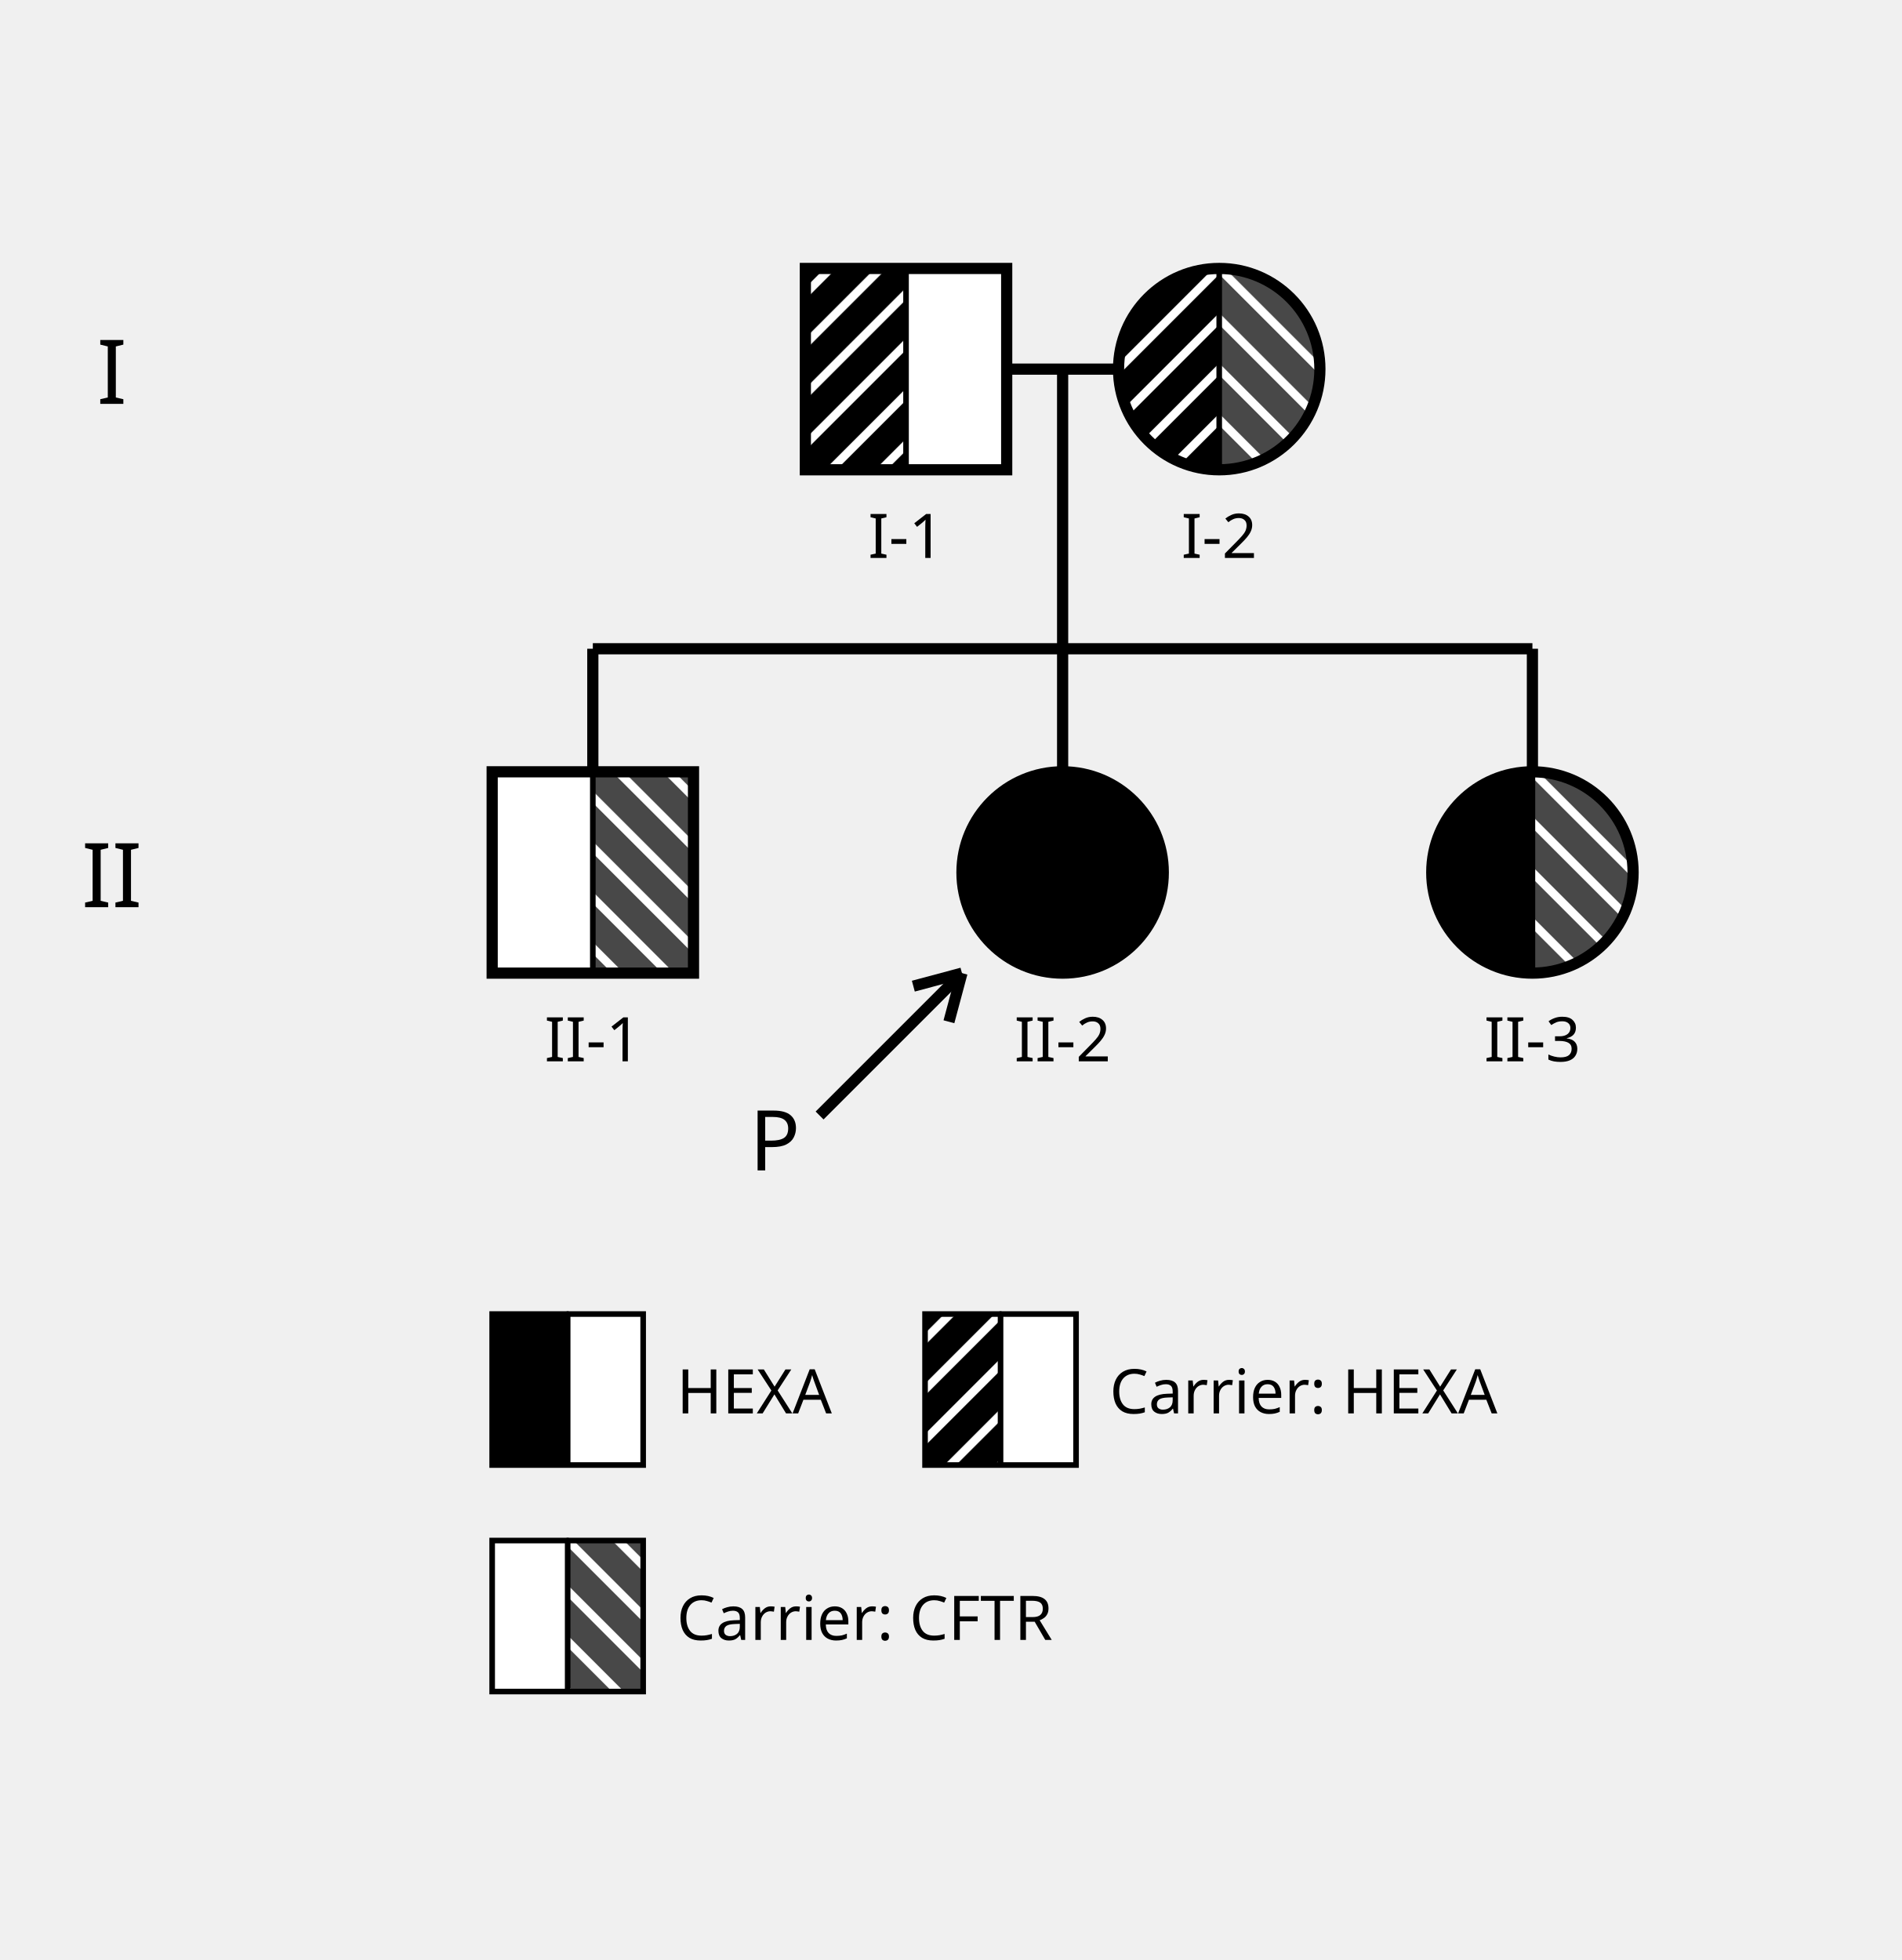
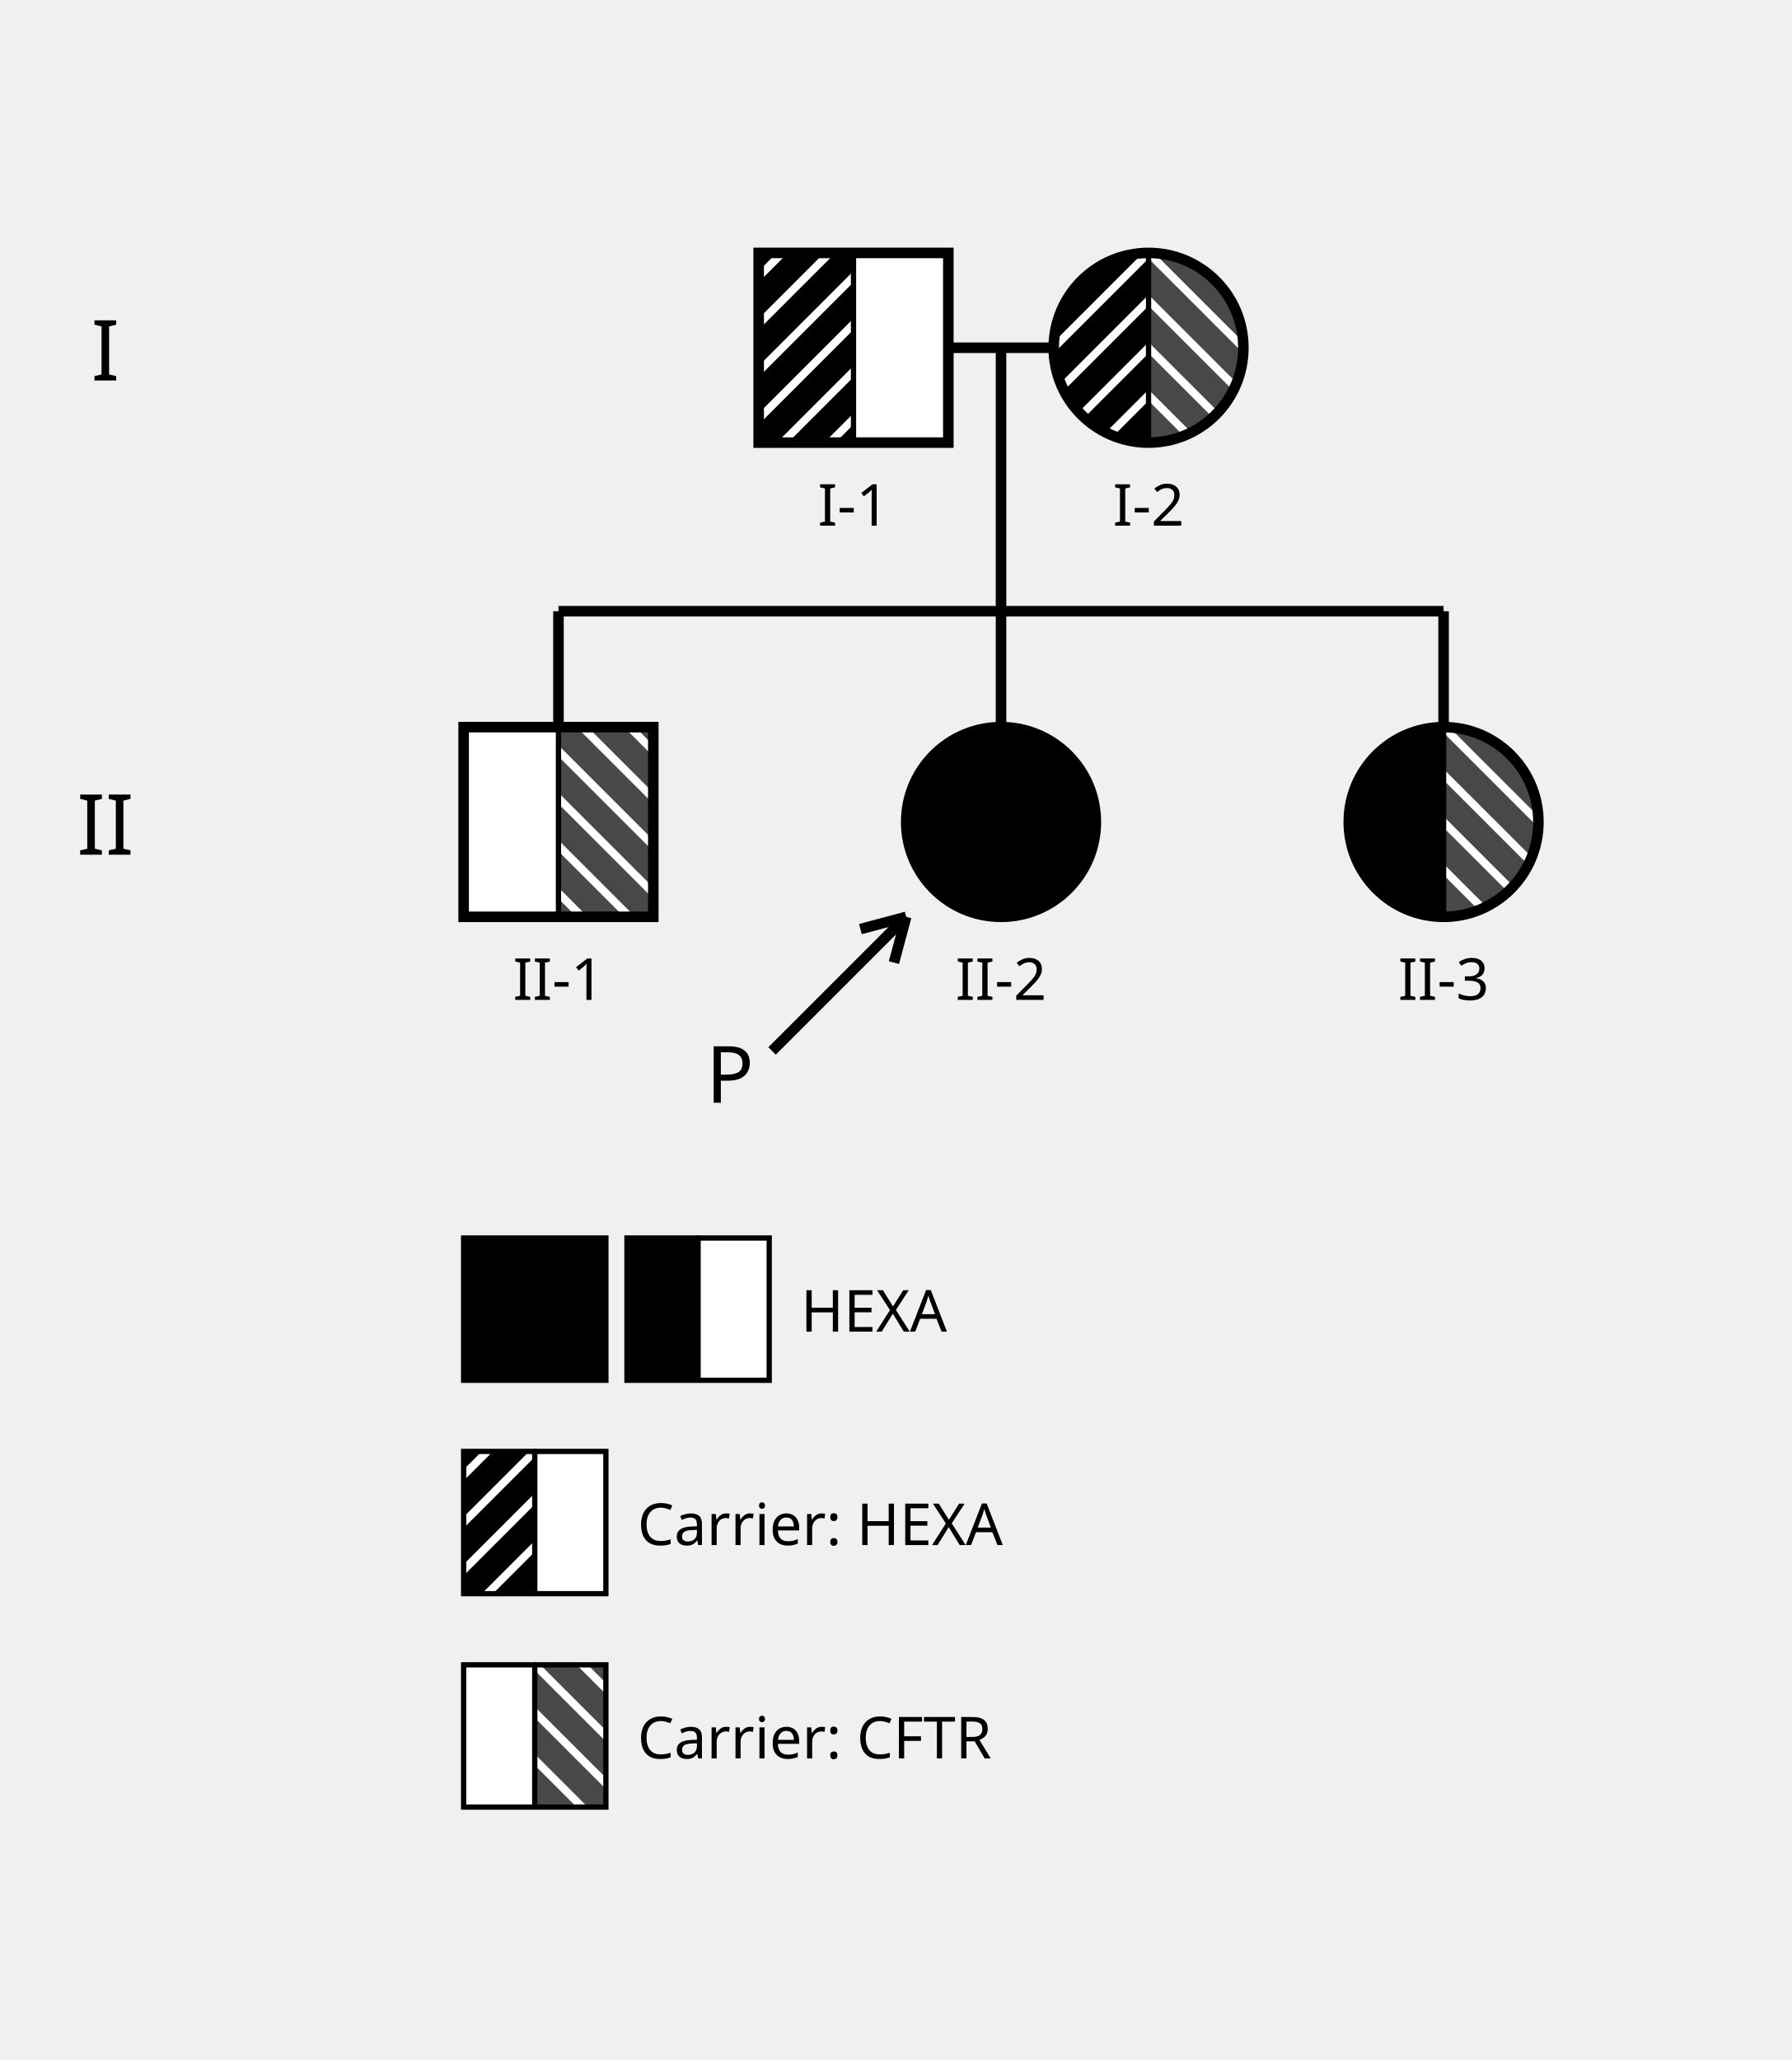
- <svg xmlns="http://www.w3.org/2000/svg" width="340" height="350.456" viewBox="0 0 340 350.456" class="pedigree" data-title="HEXA and CFTR carriers (Bennett 2022 §4.5): two conditions divide in halves" data-conditions="[&quot;HEXA&quot;, &quot;CFTR&quot;]">
+ <svg xmlns="http://www.w3.org/2000/svg" width="340" height="390.956" viewBox="0 0 340 390.956" class="pedigree" data-title="HEXA and CFTR carriers (Bennett 2022 §4.5): two conditions divide in halves" data-conditions="[&quot;HEXA&quot;, &quot;CFTR&quot;]">
  <defs>
    <pattern id="fill-affected-0" class="fill-pattern" data-condition="0" data-status="affected" x="-180" y="-180" width="360" height="360" patternUnits="userSpaceOnUse">
      <rect class="tone" width="360" height="360" fill="#000000" />
    </pattern>
    <pattern id="fill-carrier-0" class="fill-pattern" data-condition="0" data-status="carrier" x="-180" y="-180" width="360" height="360" patternUnits="userSpaceOnUse">
      <rect class="tone" width="360" height="360" fill="#000000" />
      <path class="hatch" d="M0,4.5L4.5,0M0,13.5L13.5,0M0,22.5L22.5,0M0,31.5L31.5,0M0,40.5L40.5,0M0,49.5L49.5,0M0,58.5L58.5,0M0,67.5L67.5,0M0,76.5L76.5,0M0,85.5L85.5,0M0,94.5L94.5,0M0,103.5L103.5,0M0,112.5L112.5,0M0,121.5L121.5,0M0,130.5L130.5,0M0,139.5L139.5,0M0,148.5L148.5,0M0,157.5L157.5,0M0,166.5L166.5,0M0,175.5L175.5,0M0,184.5L184.5,0M0,193.5L193.5,0M0,202.5L202.5,0M0,211.5L211.5,0M0,220.5L220.5,0M0,229.5L229.5,0M0,238.5L238.5,0M0,247.5L247.5,0M0,256.5L256.5,0M0,265.5L265.5,0M0,274.5L274.5,0M0,283.5L283.5,0M0,292.5L292.5,0M0,301.5L301.5,0M0,310.5L310.5,0M0,319.5L319.5,0M0,328.5L328.5,0M0,337.5L337.5,0M0,346.5L346.5,0M0,355.5L355.5,0M4.5,360L360,4.5M13.5,360L360,13.5M22.5,360L360,22.5M31.5,360L360,31.5M40.5,360L360,40.5M49.5,360L360,49.5M58.5,360L360,58.5M67.5,360L360,67.5M76.5,360L360,76.5M85.5,360L360,85.5M94.5,360L360,94.5M103.5,360L360,103.5M112.5,360L360,112.5M121.5,360L360,121.5M130.5,360L360,130.5M139.5,360L360,139.5M148.5,360L360,148.5M157.5,360L360,157.5M166.5,360L360,166.5M175.5,360L360,175.5M184.5,360L360,184.5M193.5,360L360,193.5M202.5,360L360,202.5M211.5,360L360,211.5M220.5,360L360,220.5M229.5,360L360,229.5M238.5,360L360,238.5M247.5,360L360,247.5M256.5,360L360,256.5M265.5,360L360,265.5M274.5,360L360,274.5M283.5,360L360,283.5M292.5,360L360,292.5M301.5,360L360,301.5M310.5,360L360,310.5M319.5,360L360,319.5M328.5,360L360,328.5M337.5,360L360,337.5M346.5,360L360,346.5M355.5,360L360,355.5" fill="none" stroke="#ffffff" stroke-width="1.5" />
    </pattern>
    <pattern id="fill-carrier-1" class="fill-pattern" data-condition="1" data-status="carrier" x="-180" y="-180" width="360" height="360" patternUnits="userSpaceOnUse">
      <rect class="tone" width="360" height="360" fill="#484848" />
      <path class="hatch" d="M0,355.5L4.5,360M0,346.5L13.5,360M0,337.5L22.5,360M0,328.5L31.5,360M0,319.5L40.5,360M0,310.5L49.5,360M0,301.5L58.5,360M0,292.5L67.5,360M0,283.5L76.5,360M0,274.5L85.5,360M0,265.5L94.5,360M0,256.5L103.5,360M0,247.5L112.5,360M0,238.5L121.5,360M0,229.5L130.5,360M0,220.5L139.5,360M0,211.5L148.5,360M0,202.5L157.5,360M0,193.5L166.5,360M0,184.5L175.5,360M0,175.5L184.5,360M0,166.5L193.5,360M0,157.5L202.5,360M0,148.5L211.5,360M0,139.5L220.5,360M0,130.5L229.5,360M0,121.5L238.5,360M0,112.5L247.5,360M0,103.5L256.5,360M0,94.5L265.5,360M0,85.5L274.5,360M0,76.5L283.5,360M0,67.5L292.5,360M0,58.5L301.5,360M0,49.5L310.5,360M0,40.5L319.5,360M0,31.5L328.5,360M0,22.5L337.5,360M0,13.5L346.5,360M0,4.5L355.5,360M4.5,0L360,355.5M13.5,0L360,346.5M22.5,0L360,337.5M31.5,0L360,328.5M40.5,0L360,319.5M49.5,0L360,310.5M58.5,0L360,301.5M67.5,0L360,292.5M76.5,0L360,283.5M85.5,0L360,274.5M94.5,0L360,265.5M103.5,0L360,256.5M112.5,0L360,247.5M121.5,0L360,238.5M130.5,0L360,229.5M139.5,0L360,220.5M148.5,0L360,211.5M157.5,0L360,202.5M166.5,0L360,193.5M175.5,0L360,184.5M184.5,0L360,175.5M193.5,0L360,166.5M202.5,0L360,157.5M211.5,0L360,148.5M220.5,0L360,139.5M229.5,0L360,130.5M238.5,0L360,121.5M247.5,0L360,112.5M256.5,0L360,103.5M265.5,0L360,94.5M274.5,0L360,85.5M283.5,0L360,76.5M292.5,0L360,67.5M301.5,0L360,58.5M310.5,0L360,49.5M319.5,0L360,40.5M328.5,0L360,31.5M337.5,0L360,22.5M346.5,0L360,13.5M355.5,0L360,4.5" fill="none" stroke="#ffffff" stroke-width="1.5" />
    </pattern>
  </defs>
  <g class="generation" data-generation="1">
    <text x="20" y="66" font-family="sans-serif" font-size="16" fill="#000000" text-anchor="middle" dominant-baseline="central">I</text>
  </g>
  <g class="generation" data-generation="2">
    <text x="20" y="156" font-family="sans-serif" font-size="16" fill="#000000" text-anchor="middle" dominant-baseline="central">II</text>
  </g>
  <g class="mating" data-partners="I-1 I-2">
    <line x1="180" y1="66" x2="200" y2="66" stroke="#000000" stroke-width="2" />
    <line class="hit" x1="180" y1="66" x2="200" y2="66" stroke="none" stroke-width="12" pointer-events="stroke" />
  </g>
  <g class="sibship" data-parents="I-1 I-2" data-children="II-1 II-2 II-3">
    <line x1="190" y1="66" x2="190" y2="116" stroke="#000000" stroke-width="2" />
    <line x1="106" y1="116" x2="274" y2="116" stroke="#000000" stroke-width="2" />
    <line x1="106" y1="116" x2="106" y2="138" stroke="#000000" stroke-width="2" />
    <line x1="190" y1="116" x2="190" y2="138" stroke="#000000" stroke-width="2" />
    <line x1="274" y1="116" x2="274" y2="138" stroke="#000000" stroke-width="2" />
  </g>
  <g id="ind-I-1" class="individual carrier" data-position="I-1" data-generation="1" data-index="1" data-gender="man" data-condition-0="carrier">
    <rect class="backing" x="144" y="48" width="36" height="36" fill="#ffffff" />
    <clipPath id="clip-I-1">
      <rect x="-18" y="-18" width="36" height="36" fill="none" />
    </clipPath>
    <rect class="fill" data-condition="0" data-status="carrier" x="-18" y="-18" width="18" height="36" transform="translate(162 66)" fill="url(#fill-carrier-0)" clip-path="url(#clip-I-1)" />
    <path class="divider" d="M162,84L162,66L162,48L162,66" fill="none" stroke="#000000" stroke-width="1" stroke-linejoin="round" />
    <rect class="symbol" x="144" y="48" width="36" height="36" fill="none" stroke="#000000" stroke-width="2" />
    <text class="label" x="162" y="95.5" font-family="sans-serif" font-size="11" fill="#000000" text-anchor="middle" dominant-baseline="central">I-1</text>
    <rect class="hit" x="144" y="48" width="36" height="53" fill="none" pointer-events="all" />
  </g>
  <g id="ind-I-2" class="individual carrier" data-position="I-2" data-generation="1" data-index="2" data-gender="woman" data-condition-0="carrier" data-condition-1="carrier">
    <circle class="backing" cx="218" cy="66" r="18" fill="#ffffff" />
    <clipPath id="clip-I-2">
      <circle cx="-4.5" cy="0" r="18" fill="none" />
    </clipPath>
    <rect class="fill" data-condition="0" data-status="carrier" x="-22.5" y="-18" width="18" height="36" transform="translate(222.5 66)" fill="url(#fill-carrier-0)" clip-path="url(#clip-I-2)" />
    <rect class="fill" data-condition="1" data-status="carrier" x="-4.5" y="-18" width="18" height="36" transform="translate(222.5 66)" fill="url(#fill-carrier-1)" clip-path="url(#clip-I-2)" />
    <path class="divider" d="M218,84L218,66L218,48L218,66" fill="none" stroke="#000000" stroke-width="1" stroke-linejoin="round" />
    <circle class="symbol" cx="218" cy="66" r="18" fill="none" stroke="#000000" stroke-width="2" />
    <text class="label" x="218" y="95.5" font-family="sans-serif" font-size="11" fill="#000000" text-anchor="middle" dominant-baseline="central">I-2</text>
    <rect class="hit" x="200" y="48" width="36" height="53" fill="none" pointer-events="all" />
  </g>
  <g id="ind-II-1" class="individual carrier" data-position="II-1" data-generation="2" data-index="1" data-gender="man" data-condition-1="carrier">
    <rect class="backing" x="88" y="138" width="36" height="36" fill="#ffffff" />
    <clipPath id="clip-II-1">
      <rect x="-18" y="-18" width="36" height="36" fill="none" />
    </clipPath>
    <rect class="fill" data-condition="1" data-status="carrier" x="0" y="-18" width="18" height="36" transform="translate(106 156)" fill="url(#fill-carrier-1)" clip-path="url(#clip-II-1)" />
    <path class="divider" d="M106,174L106,156L106,138L106,156" fill="none" stroke="#000000" stroke-width="1" stroke-linejoin="round" />
    <rect class="symbol" x="88" y="138" width="36" height="36" fill="none" stroke="#000000" stroke-width="2" />
    <text class="label" x="106" y="185.5" font-family="sans-serif" font-size="11" fill="#000000" text-anchor="middle" dominant-baseline="central">II-1</text>
    <rect class="hit" x="88" y="138" width="36" height="53" fill="none" pointer-events="all" />
  </g>
  <g id="ind-II-2" class="individual affected proband" data-position="II-2" data-generation="2" data-index="2" data-gender="woman" data-condition-0="affected">
    <circle class="backing" cx="190" cy="156" r="18" fill="#ffffff" />
    <circle class="fill" data-condition="0" data-status="affected" transform="translate(194.5 156)" cx="-4.5" cy="0" r="18" fill="url(#fill-affected-0)" />
    <circle class="symbol" cx="190" cy="156" r="18" fill="none" stroke="#000000" stroke-width="2" />
    <g class="mark proband">
      <line x1="146.544" y1="199.456" x2="172" y2="174" stroke="#000000" stroke-width="2" />
      <line x1="172" y1="174" x2="169.671" y2="182.693" stroke="#000000" stroke-width="2" />
      <line x1="172" y1="174" x2="163.307" y2="176.329" stroke="#000000" stroke-width="2" />
      <text x="138.544" y="203.456" font-family="sans-serif" font-size="15" fill="#000000" text-anchor="middle" dominant-baseline="central">P</text>
    </g>
    <text class="label" x="190" y="185.5" font-family="sans-serif" font-size="11" fill="#000000" text-anchor="middle" dominant-baseline="central">II-2</text>
    <rect class="hit" x="134.044" y="138" width="73.956" height="72.956" fill="none" pointer-events="all" />
  </g>
  <g id="ind-II-3" class="individual affected carrier" data-position="II-3" data-generation="2" data-index="3" data-gender="woman" data-condition-0="affected" data-condition-1="carrier">
    <circle class="backing" cx="274" cy="156" r="18" fill="#ffffff" />
    <clipPath id="clip-II-3">
      <circle cx="-4.5" cy="0" r="18" fill="none" />
    </clipPath>
    <rect class="fill" data-condition="0" data-status="affected" x="-22.5" y="-18" width="18" height="36" transform="translate(278.5 156)" fill="url(#fill-affected-0)" clip-path="url(#clip-II-3)" />
    <rect class="fill" data-condition="1" data-status="carrier" x="-4.5" y="-18" width="18" height="36" transform="translate(278.5 156)" fill="url(#fill-carrier-1)" clip-path="url(#clip-II-3)" />
    <path class="divider" d="M274,174L274,156L274,138L274,156" fill="none" stroke="#000000" stroke-width="1" stroke-linejoin="round" />
    <circle class="symbol" cx="274" cy="156" r="18" fill="none" stroke="#000000" stroke-width="2" />
    <text class="label" x="274" y="185.5" font-family="sans-serif" font-size="11" fill="#000000" text-anchor="middle" dominant-baseline="central">II-3</text>
    <rect class="hit" x="256" y="138" width="36" height="53" fill="none" pointer-events="all" />
  </g>
  <g id="key" class="key">
    <g id="key-affected-0" class="key-entry" data-condition="0" data-status="affected">
-       <rect class="swatch-backing" x="-13.5" y="-13.5" width="27" height="27" transform="translate(101.5 248.456)" fill="#ffffff" />
+       <rect class="swatch" x="-13.5" y="-13.5" width="27" height="27" transform="translate(101.5 248.456)" fill="url(#fill-affected-0)" stroke="#000000" stroke-width="1" />
+       <rect class="swatch-backing" x="-13.5" y="-13.5" width="27" height="27" transform="translate(132.5 248.456)" fill="#ffffff" />
      <clipPath id="key-clip-affected-0">
        <rect x="-13.5" y="-13.5" width="27" height="27" />
      </clipPath>
-       <rect class="swatch" data-condition="0" data-status="affected" x="-13.5" y="-13.5" width="13.5" height="27" transform="translate(101.5 248.456)" fill="url(#fill-affected-0)" clip-path="url(#key-clip-affected-0)" />
-       <path class="divider" d="M101.5,261.956L101.5,248.456L101.5,234.956L101.5,248.456" fill="none" stroke="#000000" stroke-width="1" stroke-linejoin="round" />
-       <rect class="swatch-outline" x="-13.5" y="-13.5" width="27" height="27" transform="translate(101.5 248.456)" fill="none" stroke="#000000" stroke-width="1" />
-       <text class="key-label" x="121" y="248.456" font-family="sans-serif" font-size="11" fill="#000000" text-anchor="start" dominant-baseline="central">HEXA</text>
+       <rect class="swatch" data-condition="0" data-status="affected" x="-13.5" y="-13.5" width="13.5" height="27" transform="translate(132.5 248.456)" fill="url(#fill-affected-0)" clip-path="url(#key-clip-affected-0)" />
+       <path class="divider" d="M132.5,261.956L132.5,248.456L132.5,234.956L132.5,248.456" fill="none" stroke="#000000" stroke-width="1" stroke-linejoin="round" />
+       <rect class="swatch-outline" x="-13.5" y="-13.5" width="27" height="27" transform="translate(132.5 248.456)" fill="none" stroke="#000000" stroke-width="1" />
+       <text class="key-label" x="152" y="248.456" font-family="sans-serif" font-size="11" fill="#000000" text-anchor="start" dominant-baseline="central">HEXA</text>
    </g>
    <g id="key-carrier-0" class="key-entry" data-condition="0" data-status="carrier">
-       <rect class="swatch-backing" x="-13.5" y="-13.5" width="27" height="27" transform="translate(178.9 248.456)" fill="#ffffff" />
+       <rect class="swatch-backing" x="-13.5" y="-13.5" width="27" height="27" transform="translate(101.5 288.956)" fill="#ffffff" />
      <clipPath id="key-clip-carrier-0">
        <rect x="-13.5" y="-13.5" width="27" height="27" />
      </clipPath>
-       <rect class="swatch" data-condition="0" data-status="carrier" x="-13.5" y="-13.5" width="13.5" height="27" transform="translate(178.9 248.456)" fill="url(#fill-carrier-0)" clip-path="url(#key-clip-carrier-0)" />
-       <path class="divider" d="M178.9,261.956L178.9,248.456L178.9,234.956L178.9,248.456" fill="none" stroke="#000000" stroke-width="1" stroke-linejoin="round" />
-       <rect class="swatch-outline" x="-13.5" y="-13.5" width="27" height="27" transform="translate(178.9 248.456)" fill="none" stroke="#000000" stroke-width="1" />
-       <text class="key-label" x="198.4" y="248.456" font-family="sans-serif" font-size="11" fill="#000000" text-anchor="start" dominant-baseline="central">Carrier: HEXA</text>
+       <rect class="swatch" data-condition="0" data-status="carrier" x="-13.5" y="-13.5" width="13.5" height="27" transform="translate(101.5 288.956)" fill="url(#fill-carrier-0)" clip-path="url(#key-clip-carrier-0)" />
+       <path class="divider" d="M101.5,302.456L101.5,288.956L101.5,275.456L101.5,288.956" fill="none" stroke="#000000" stroke-width="1" stroke-linejoin="round" />
+       <rect class="swatch-outline" x="-13.5" y="-13.5" width="27" height="27" transform="translate(101.5 288.956)" fill="none" stroke="#000000" stroke-width="1" />
+       <text class="key-label" x="121" y="288.956" font-family="sans-serif" font-size="11" fill="#000000" text-anchor="start" dominant-baseline="central">Carrier: HEXA</text>
    </g>
    <g id="key-carrier-1" class="key-entry" data-condition="1" data-status="carrier">
-       <rect class="swatch-backing" x="-13.5" y="-13.5" width="27" height="27" transform="translate(101.5 288.956)" fill="#ffffff" />
+       <rect class="swatch-backing" x="-13.5" y="-13.5" width="27" height="27" transform="translate(101.5 329.456)" fill="#ffffff" />
      <clipPath id="key-clip-carrier-1">
        <rect x="-13.5" y="-13.5" width="27" height="27" />
      </clipPath>
-       <rect class="swatch" data-condition="1" data-status="carrier" x="0" y="-13.5" width="13.5" height="27" transform="translate(101.5 288.956)" fill="url(#fill-carrier-1)" clip-path="url(#key-clip-carrier-1)" />
-       <path class="divider" d="M101.5,302.456L101.5,288.956L101.5,275.456L101.5,288.956" fill="none" stroke="#000000" stroke-width="1" stroke-linejoin="round" />
-       <rect class="swatch-outline" x="-13.5" y="-13.5" width="27" height="27" transform="translate(101.5 288.956)" fill="none" stroke="#000000" stroke-width="1" />
-       <text class="key-label" x="121" y="288.956" font-family="sans-serif" font-size="11" fill="#000000" text-anchor="start" dominant-baseline="central">Carrier: CFTR</text>
+       <rect class="swatch" data-condition="1" data-status="carrier" x="0" y="-13.5" width="13.5" height="27" transform="translate(101.5 329.456)" fill="url(#fill-carrier-1)" clip-path="url(#key-clip-carrier-1)" />
+       <path class="divider" d="M101.5,342.956L101.5,329.456L101.5,315.956L101.5,329.456" fill="none" stroke="#000000" stroke-width="1" stroke-linejoin="round" />
+       <rect class="swatch-outline" x="-13.5" y="-13.5" width="27" height="27" transform="translate(101.5 329.456)" fill="none" stroke="#000000" stroke-width="1" />
+       <text class="key-label" x="121" y="329.456" font-family="sans-serif" font-size="11" fill="#000000" text-anchor="start" dominant-baseline="central">Carrier: CFTR</text>
    </g>
  </g>
</svg>
